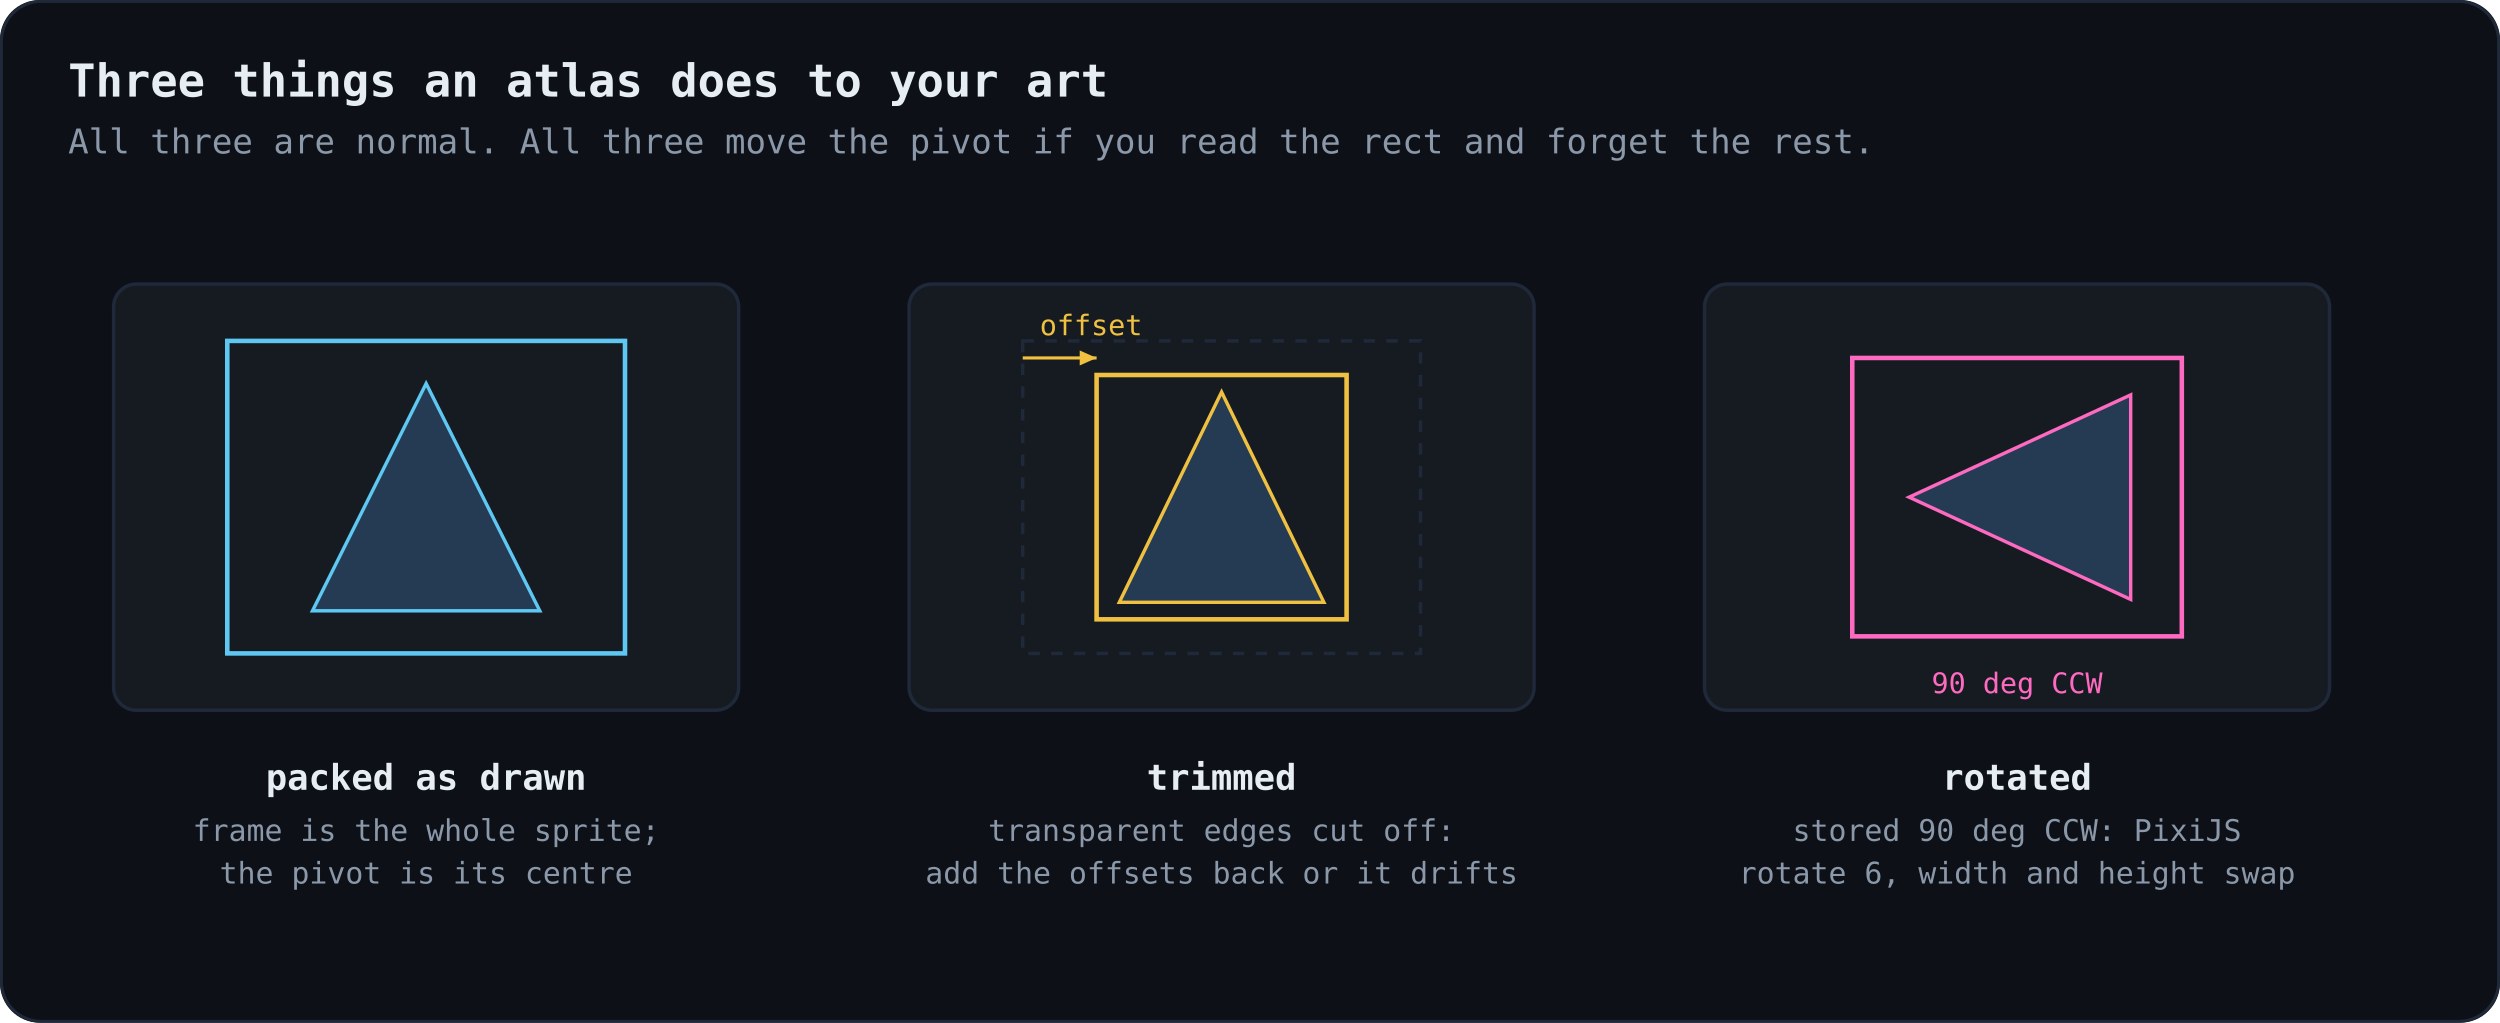
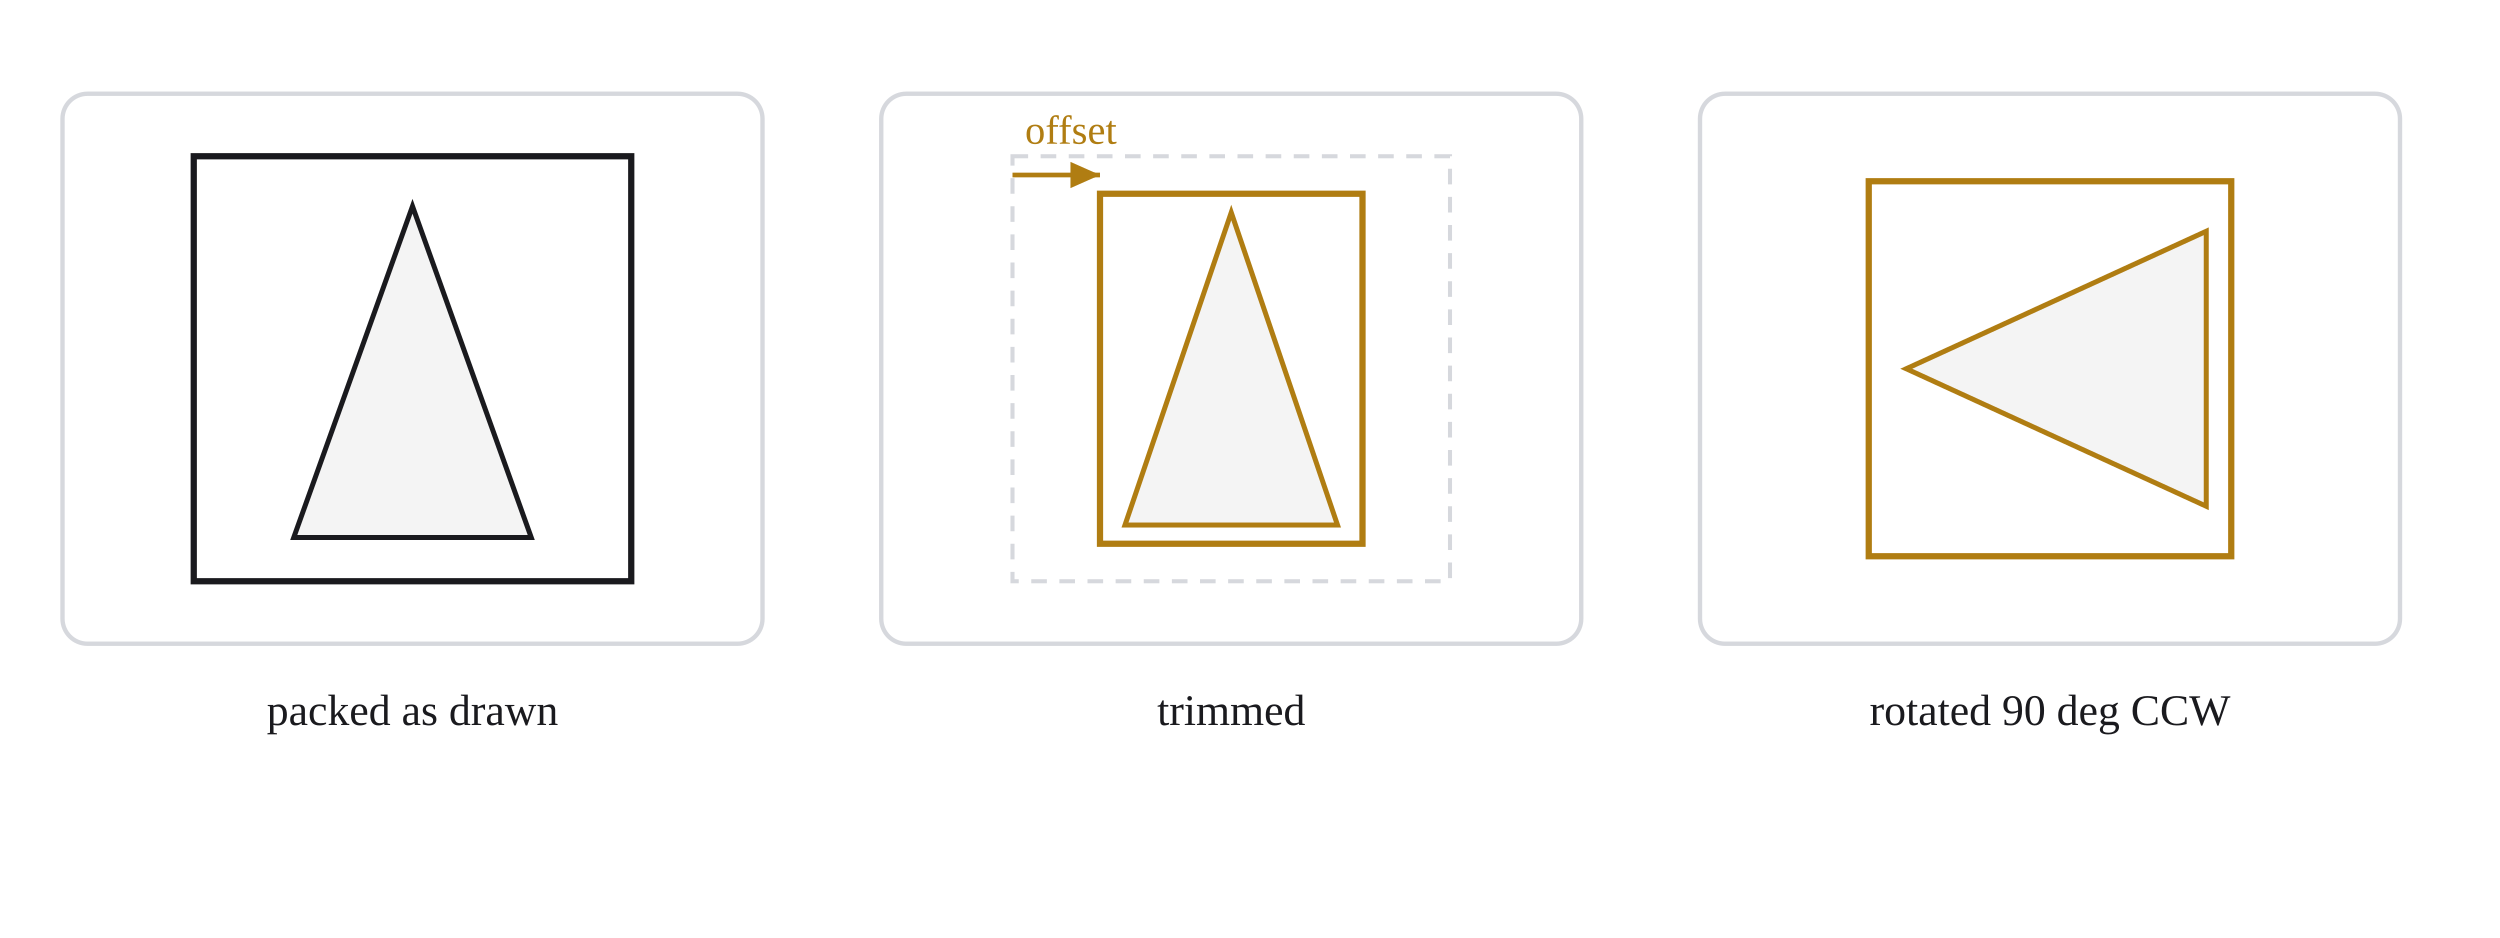
- <svg xmlns="http://www.w3.org/2000/svg" viewBox="0 0 880 360" width="880" height="360" role="img" aria-label="Atlas regions: trimmed, rotated, padded">
+ <svg xmlns="http://www.w3.org/2000/svg" viewBox="0 0 800 300" width="100%" role="img" aria-label="Atlas regions: packed, trimmed, rotated" style="font-size:14px;fill:var(--fig-ink, #1a1a1e)">
  <defs>
-     <marker id="head-f0c040" viewBox="0 0 10 10" refX="9" refY="5" markerWidth="6" markerHeight="6" orient="auto-start-reverse">
-       <path d="M0,1 L9,5 L0,9 z" fill="#f0c040" />
+     <marker id="fig-head" viewBox="0 0 10 10" refX="9" refY="5" markerWidth="7" markerHeight="7" orient="auto-start-reverse">
+       <path d="M0,1 L9,5 L0,9 z" fill="var(--fig-key, #b07d12)" />
    </marker>
-     <marker id="tail-f0c040" viewBox="0 0 10 10" refX="1" refY="5" markerWidth="6" markerHeight="6" orient="auto">
-       <path d="M9,1 L0,5 L9,9 z" fill="#f0c040" />
-     </marker>
-     <marker id="head-ff6ac1" viewBox="0 0 10 10" refX="9" refY="5" markerWidth="6" markerHeight="6" orient="auto-start-reverse">
-       <path d="M0,1 L9,5 L0,9 z" fill="#ff6ac1" />
-     </marker>
-     <marker id="tail-ff6ac1" viewBox="0 0 10 10" refX="1" refY="5" markerWidth="6" markerHeight="6" orient="auto">
-       <path d="M9,1 L0,5 L9,9 z" fill="#ff6ac1" />
-     </marker>
-     <marker id="head-5ec8f2" viewBox="0 0 10 10" refX="9" refY="5" markerWidth="6" markerHeight="6" orient="auto-start-reverse">
-       <path d="M0,1 L9,5 L0,9 z" fill="#5ec8f2" />
-     </marker>
-     <marker id="tail-5ec8f2" viewBox="0 0 10 10" refX="1" refY="5" markerWidth="6" markerHeight="6" orient="auto">
-       <path d="M9,1 L0,5 L9,9 z" fill="#5ec8f2" />
+     <marker id="fig-tail" viewBox="0 0 10 10" refX="1" refY="5" markerWidth="7" markerHeight="7" orient="auto">
+       <path d="M9,1 L0,5 L9,9 z" fill="var(--fig-key, #b07d12)" />
    </marker>
  </defs>
-   <rect width="880" height="360" rx="14" fill="#0d1117" />
-   <rect x="0.5" y="0.5" width="879" height="359" rx="14" fill="none" stroke="#20293a" />
-   <text x="24" y="34" fill="#e6edf3" font-family="ui-monospace, SFMono-Regular, Menlo, monospace" font-size="16" font-weight="600" text-anchor="start">Three things an atlas does to your art</text>
-   <text x="24" y="54" fill="#8b98a9" font-family="ui-monospace, SFMono-Regular, Menlo, monospace" font-size="12" font-weight="400" text-anchor="start">All three are normal. All three move the pivot if you read the rect and forget the rest.</text>
-   <rect x="40" y="100" width="220" height="150" rx="8" fill="#161b22" stroke="#20293a" stroke-width="1.2" />
-   <rect x="80" y="120" width="140" height="110" rx="0" fill="none" stroke="#5ec8f2" stroke-width="1.6" />
-   <path d="M110,215 L150,135 L190,215 z" fill="#243b53" stroke="#5ec8f2" stroke-width="1.2" />
-   <text x="150" y="278" fill="#e6edf3" font-family="ui-monospace, SFMono-Regular, Menlo, monospace" font-size="12.5" font-weight="600" text-anchor="middle">packed as drawn</text>
-   <text x="150" y="296" fill="#8b98a9" font-family="ui-monospace, SFMono-Regular, Menlo, monospace" font-size="10.5" font-weight="400" text-anchor="middle">frame is the whole sprite;</text>
-   <text x="150" y="311" fill="#8b98a9" font-family="ui-monospace, SFMono-Regular, Menlo, monospace" font-size="10.5" font-weight="400" text-anchor="middle">the pivot is its centre</text>
-   <rect x="320" y="100" width="220" height="150" rx="8" fill="#161b22" stroke="#20293a" stroke-width="1.2" />
-   <rect x="360" y="120" width="140" height="110" rx="0" fill="none" stroke="#20293a" stroke-width="1.2" stroke-dasharray="4 4" />
-   <rect x="386" y="132" width="88" height="86" rx="0" fill="none" stroke="#f0c040" stroke-width="1.6" />
-   <path d="M394,212 L430,138 L466,212 z" fill="#243b53" stroke="#f0c040" stroke-width="1.2" />
-   <line x1="360" y1="126" x2="386" y2="126" stroke="#f0c040" stroke-width="1.1" marker-end="url(#head-f0c040)" />
-   <text x="366" y="118" fill="#f0c040" font-family="ui-monospace, SFMono-Regular, Menlo, monospace" font-size="10" font-weight="400" text-anchor="start">offset</text>
-   <text x="430" y="278" fill="#e6edf3" font-family="ui-monospace, SFMono-Regular, Menlo, monospace" font-size="12.5" font-weight="600" text-anchor="middle">trimmed</text>
-   <text x="430" y="296" fill="#8b98a9" font-family="ui-monospace, SFMono-Regular, Menlo, monospace" font-size="10.5" font-weight="400" text-anchor="middle">transparent edges cut off:</text>
-   <text x="430" y="311" fill="#8b98a9" font-family="ui-monospace, SFMono-Regular, Menlo, monospace" font-size="10.5" font-weight="400" text-anchor="middle">add the offsets back or it drifts</text>
-   <rect x="600" y="100" width="220" height="150" rx="8" fill="#161b22" stroke="#20293a" stroke-width="1.2" />
-   <rect x="652" y="126" width="116" height="98" rx="0" fill="none" stroke="#ff6ac1" stroke-width="1.6" />
-   <g transform="translate(710,175) rotate(-90)">
-     <path d="M-36,40 L0,-38 L36,40 z" fill="#243b53" stroke="#ff6ac1" stroke-width="1.2" />
+   <rect x="20" y="30" width="224" height="176" rx="8" fill="none" stroke="var(--fig-line, #d6d8dd)" stroke-width="1.4" />
+   <rect x="62" y="50" width="140" height="136" rx="0" fill="none" stroke="var(--fig-ink, #1a1a1e)" stroke-width="2" />
+   <path d="M94,172 L132,66 L170,172 z" fill="var(--fig-wash, rgba(20,22,28,0.05))" stroke="var(--fig-ink, #1a1a1e)" stroke-width="1.6" />
+   <text x="132" y="232" fill="var(--fig-ink, #1a1a1e)" font-size="14" font-weight="500" text-anchor="middle">packed as drawn</text>
+   <rect x="282" y="30" width="224" height="176" rx="8" fill="none" stroke="var(--fig-line, #d6d8dd)" stroke-width="1.4" />
+   <rect x="324" y="50" width="140" height="136" rx="0" fill="none" stroke="var(--fig-line, #d6d8dd)" stroke-width="1.3" stroke-dasharray="5 4" />
+   <rect x="352" y="62" width="84" height="112" rx="0" fill="none" stroke="var(--fig-key, #b07d12)" stroke-width="2" />
+   <path d="M360,168 L394,68 L428,168 z" fill="var(--fig-wash, rgba(20,22,28,0.05))" stroke="var(--fig-key, #b07d12)" stroke-width="1.6" />
+   <line x1="324" y1="56" x2="352" y2="56" stroke="var(--fig-key, #b07d12)" stroke-width="1.5" marker-end="url(#fig-head)" />
+   <text x="328" y="46" fill="var(--fig-key, #b07d12)" font-size="13" font-weight="500" text-anchor="start">offset</text>
+   <text x="394" y="232" fill="var(--fig-ink, #1a1a1e)" font-size="14" font-weight="500" text-anchor="middle">trimmed</text>
+   <rect x="544" y="30" width="224" height="176" rx="8" fill="none" stroke="var(--fig-line, #d6d8dd)" stroke-width="1.4" />
+   <rect x="598" y="58" width="116" height="120" rx="0" fill="none" stroke="var(--fig-key, #b07d12)" stroke-width="2" />
+   <g transform="translate(656,118) rotate(-90)">
+     <path d="M-44,50 L0,-46 L44,50 z" fill="var(--fig-wash, rgba(20,22,28,0.05))" stroke="var(--fig-key, #b07d12)" stroke-width="1.6" />
  </g>
-   <text x="710" y="244" fill="#ff6ac1" font-family="ui-monospace, SFMono-Regular, Menlo, monospace" font-size="10" font-weight="400" text-anchor="middle">90 deg CCW</text>
-   <text x="710" y="278" fill="#e6edf3" font-family="ui-monospace, SFMono-Regular, Menlo, monospace" font-size="12.5" font-weight="600" text-anchor="middle">rotated</text>
-   <text x="710" y="296" fill="#8b98a9" font-family="ui-monospace, SFMono-Regular, Menlo, monospace" font-size="10.5" font-weight="400" text-anchor="middle">stored 90 deg CCW: PixiJS</text>
-   <text x="710" y="311" fill="#8b98a9" font-family="ui-monospace, SFMono-Regular, Menlo, monospace" font-size="10.5" font-weight="400" text-anchor="middle">rotate 6, width and height swap</text>
+   <text x="656" y="232" fill="var(--fig-ink, #1a1a1e)" font-size="14" font-weight="500" text-anchor="middle">rotated 90 deg CCW</text>
</svg>
